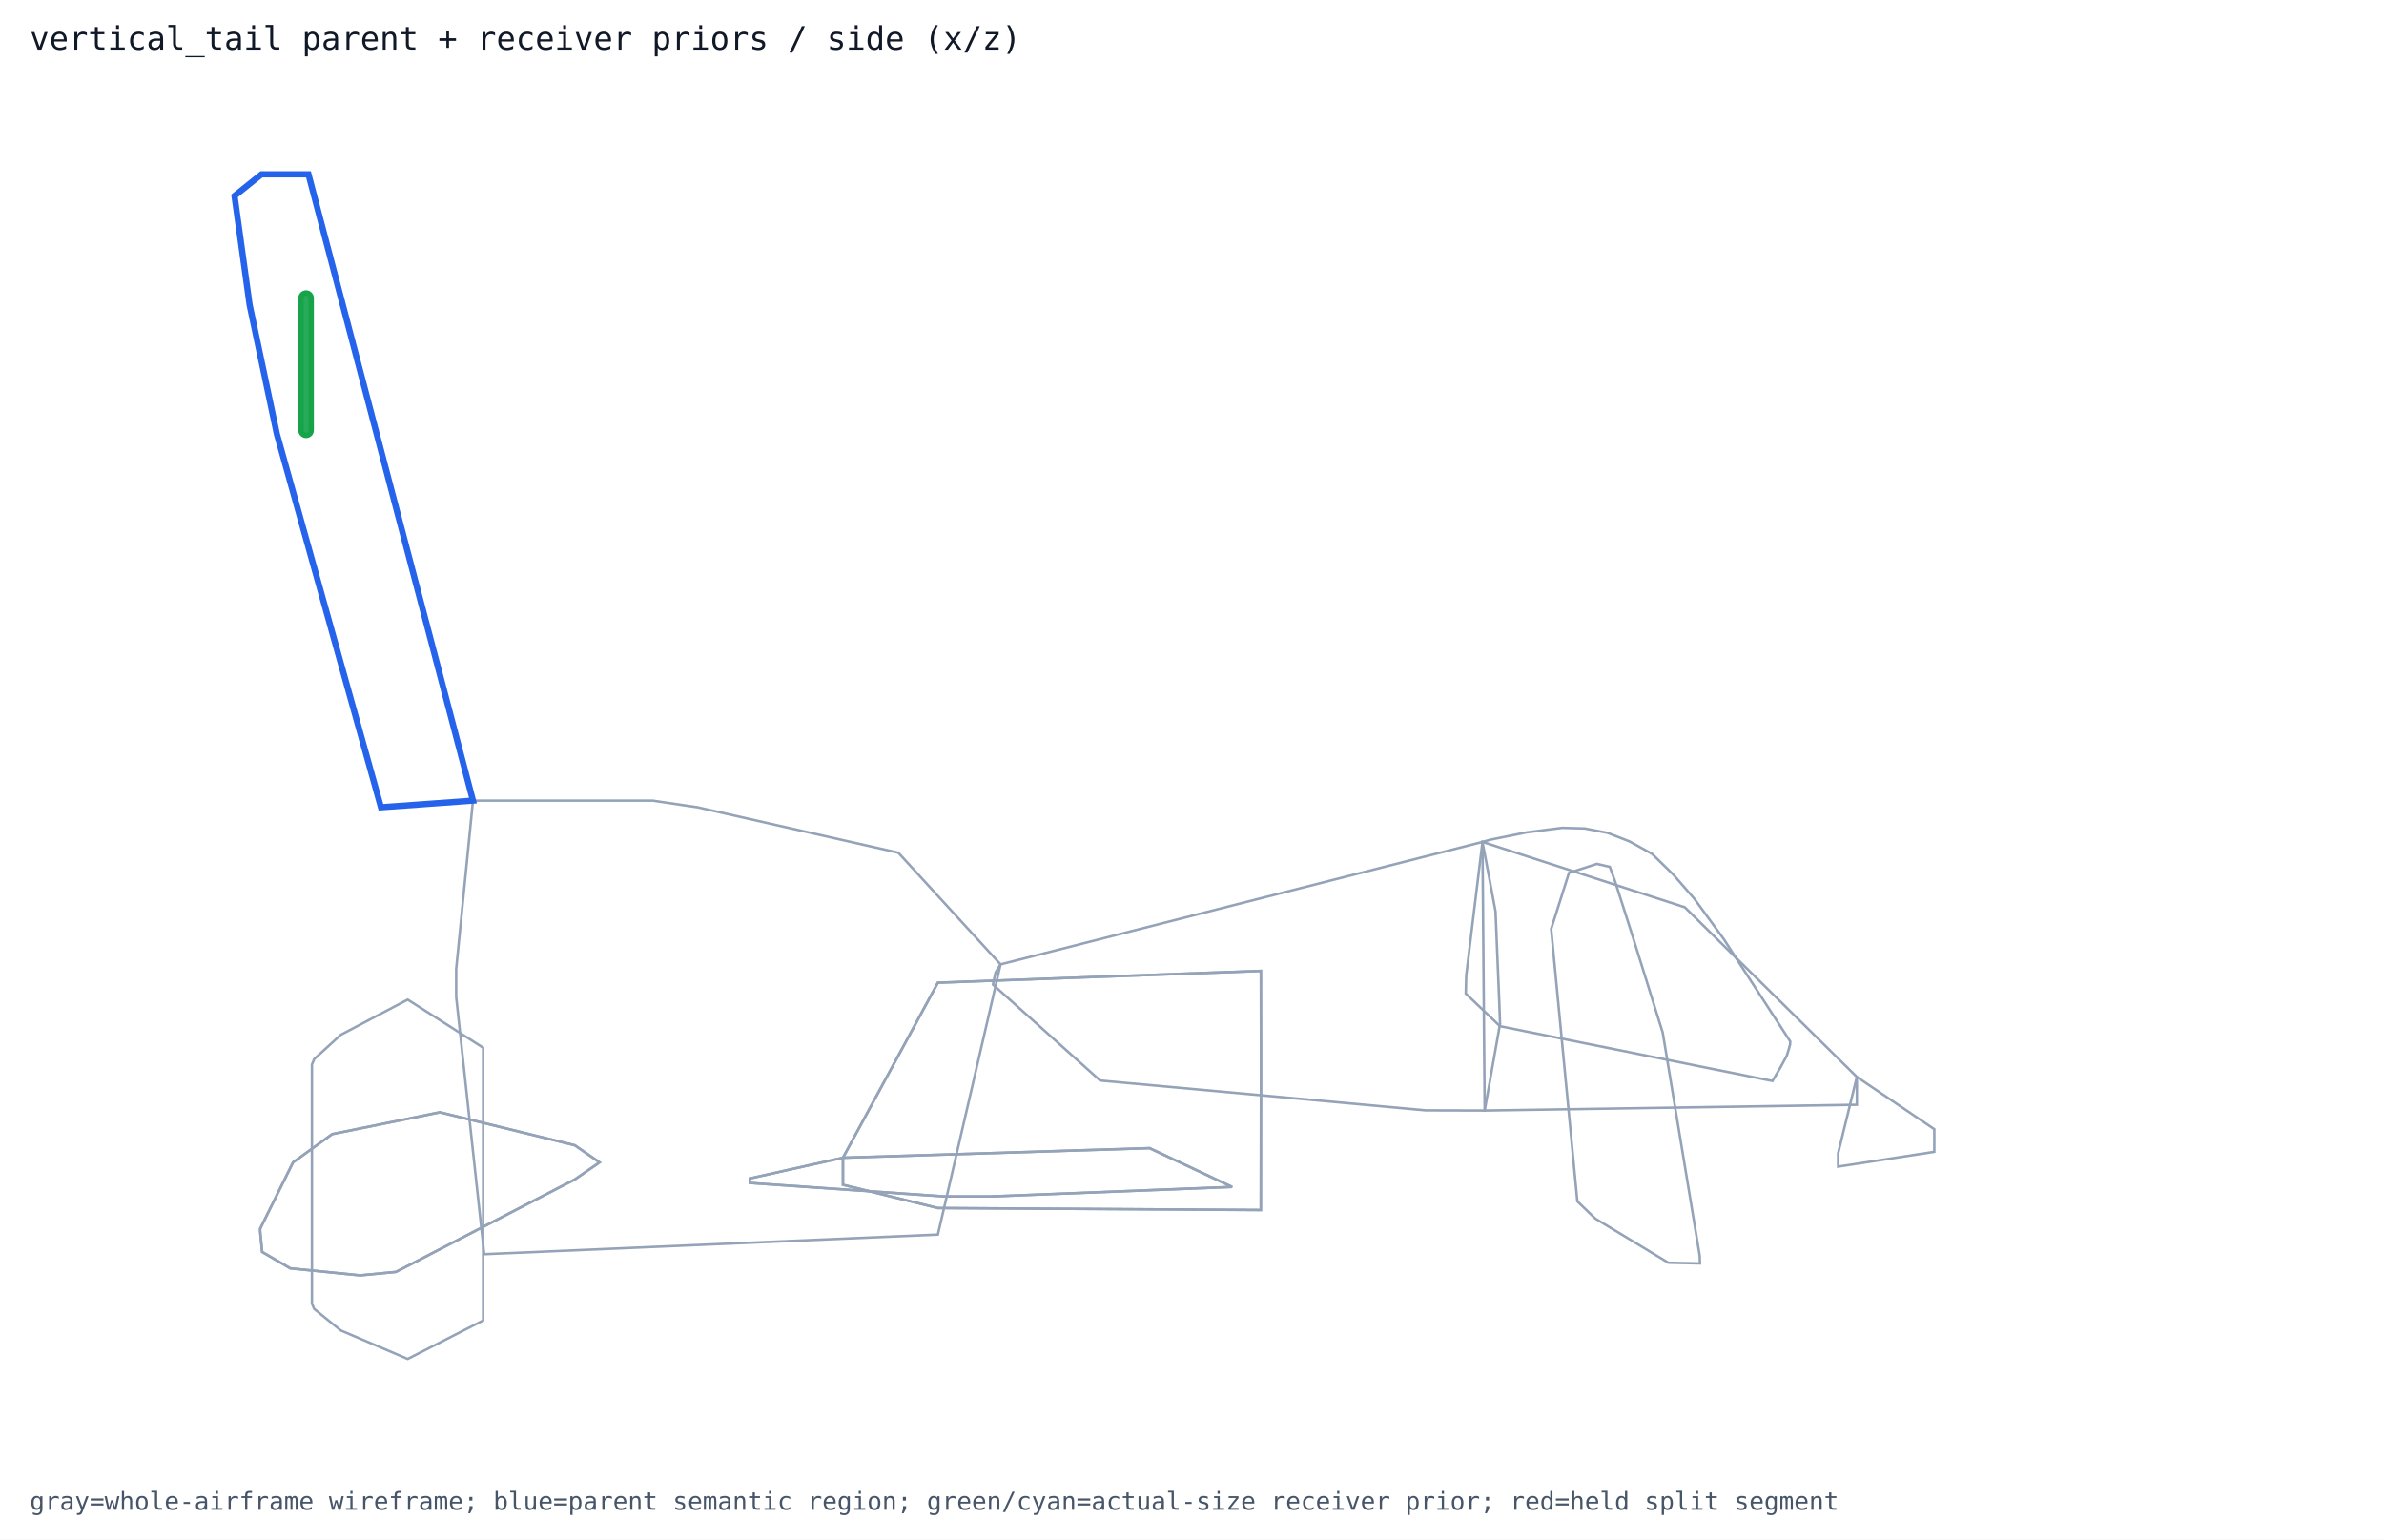
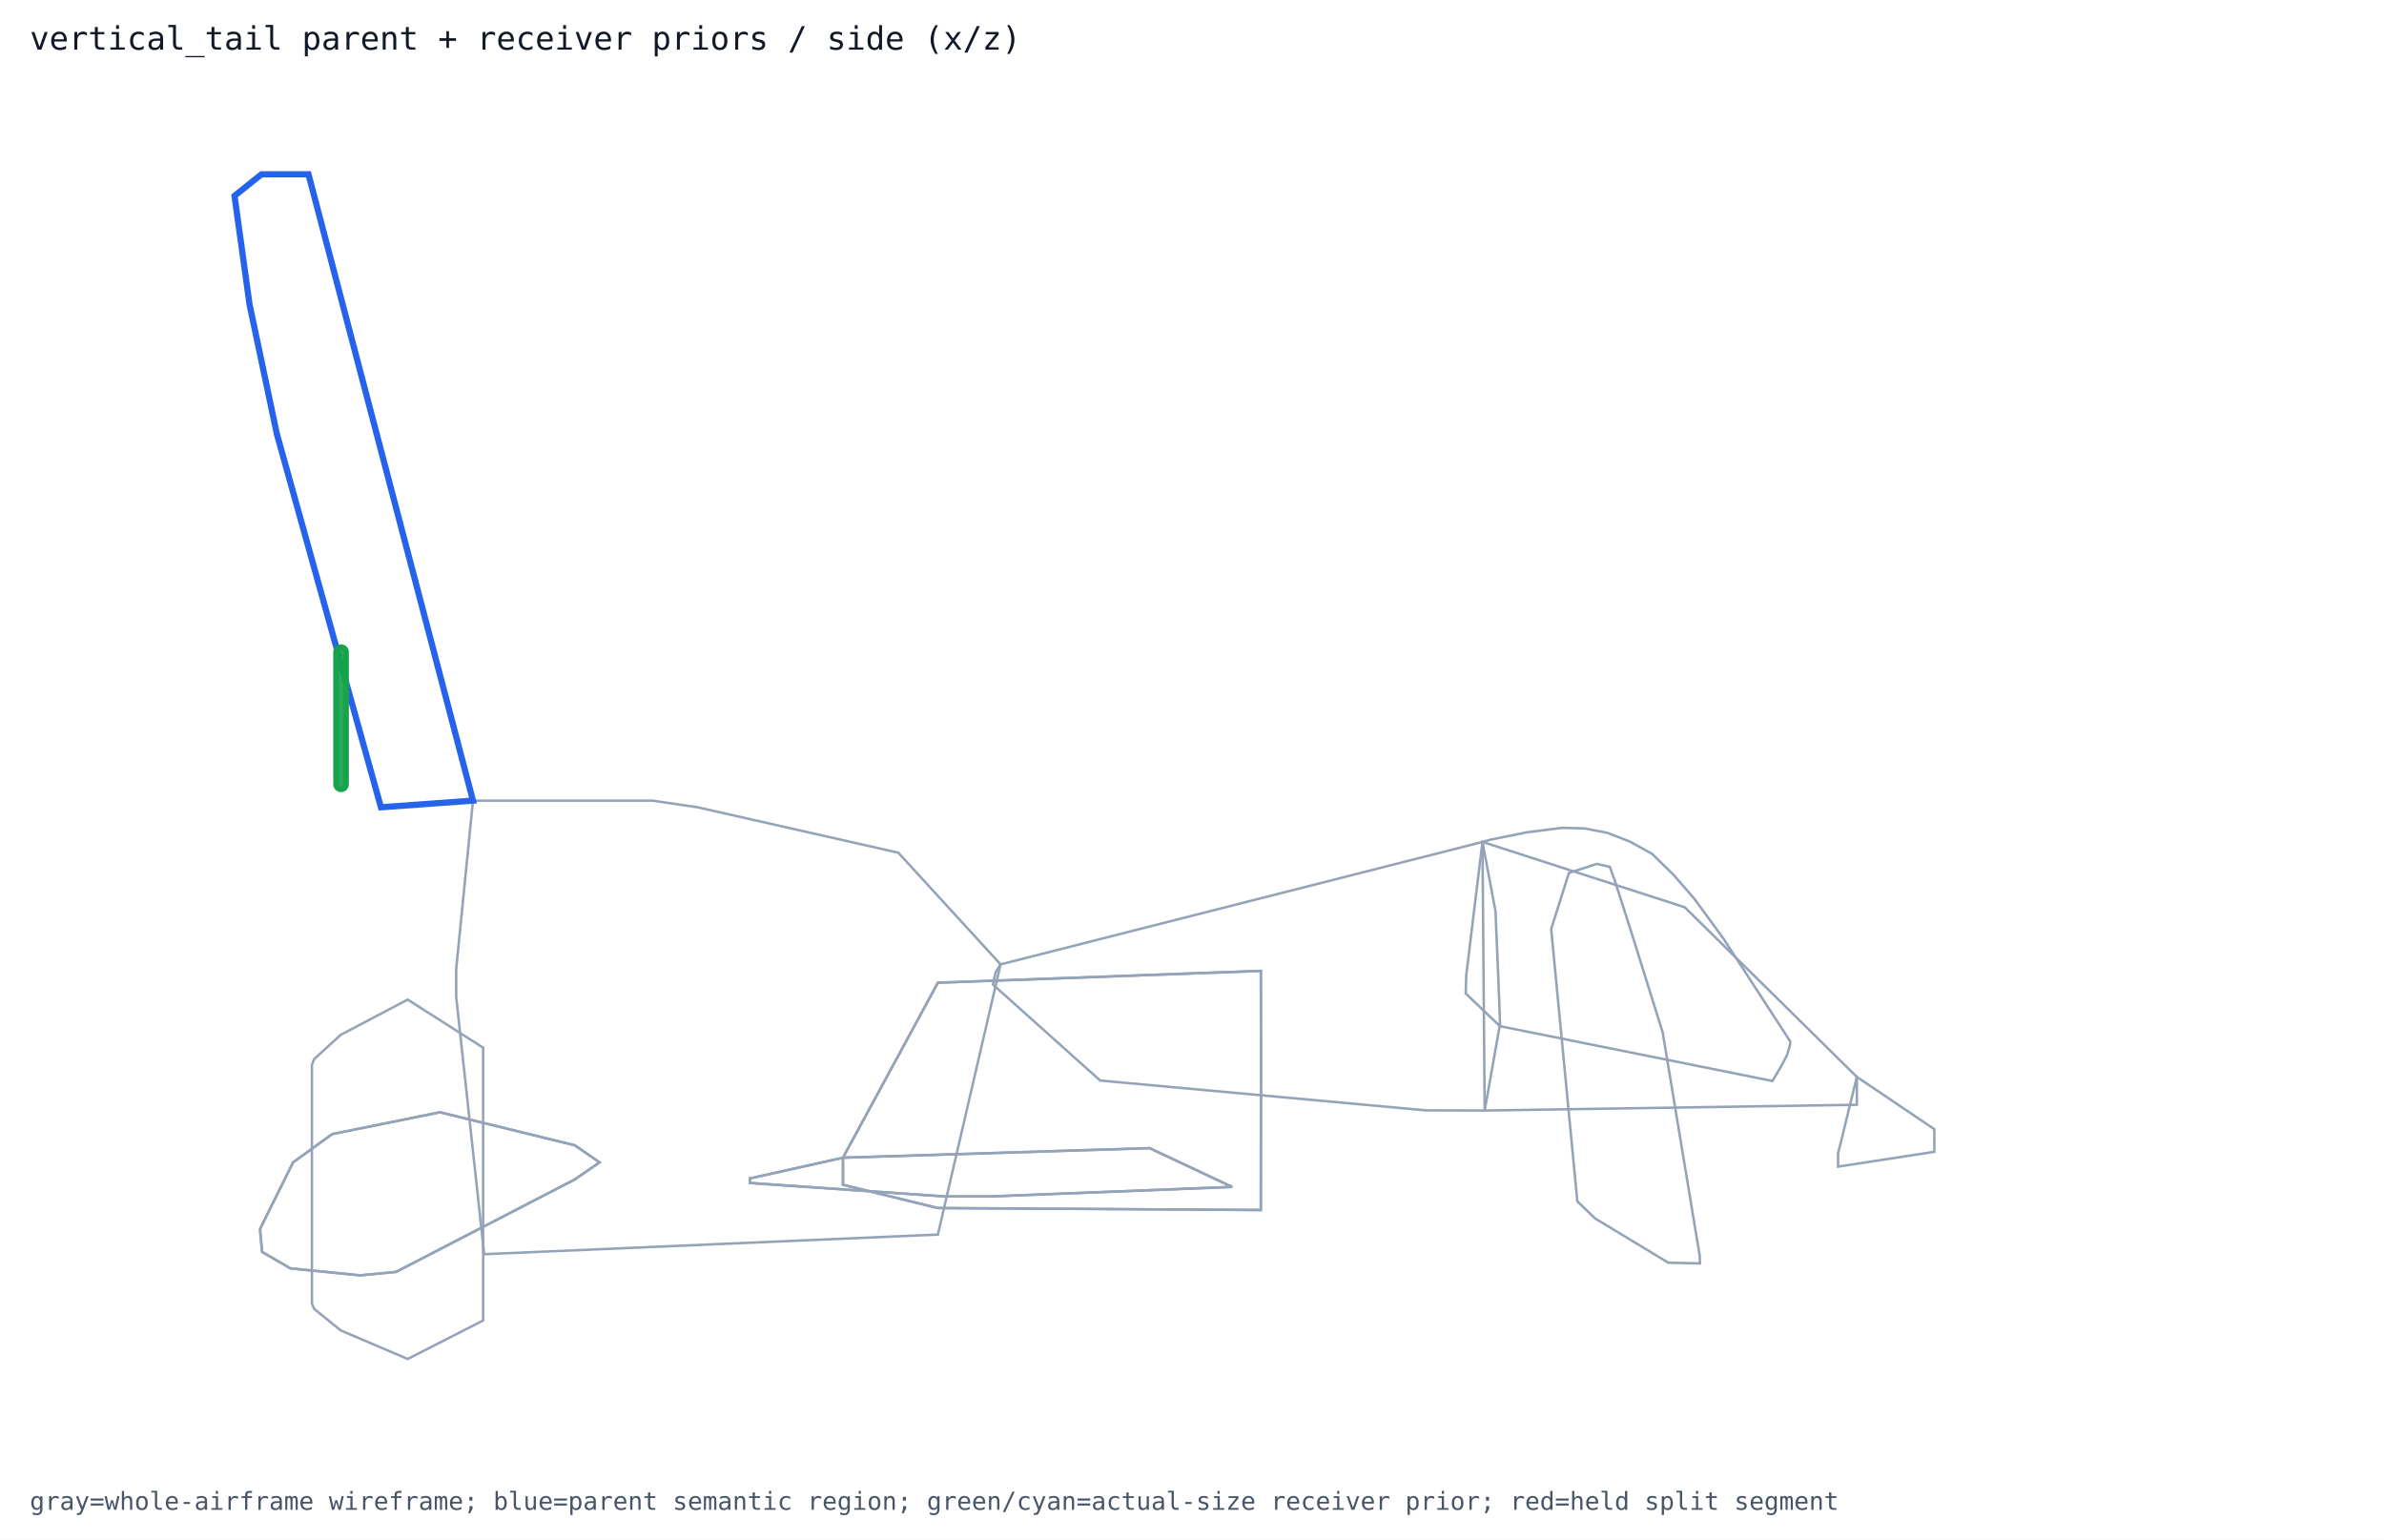
<svg xmlns="http://www.w3.org/2000/svg" width="960" height="620" viewBox="0 0 960 620">
  <rect x="0" y="0" width="960" height="620" fill="#ffffff" />
  <text x="12" y="20" font-size="13" font-family="monospace" fill="#111827">vertical_tail parent + receiver priors / side (x/z)</text>
  <polygon points="740.18,469.80 778.92,463.83 778.92,454.73 747.73,433.68 740.18,464.47" fill="none" stroke="#94a3b8" stroke-width="1.00" />
  <polygon points="596.97,339.05 597.85,447.21 747.73,444.89 747.73,433.68 678.43,365.36" fill="none" stroke="#94a3b8" stroke-width="1.00" />
  <polygon points="590.24,400.10 604.02,413.25 713.75,435.32 717.07,429.67 719.48,425.21 720.35,422.45 720.83,420.66 720.91,419.40 694.00,377.97 682.28,361.93 673.77,352.15 665.26,343.86 656.24,338.86 647.23,335.37 638.15,333.62 629.07,333.37 614.61,335.22 600.14,338.15 596.97,339.05 590.43,392.74 590.40,393.69" fill="none" stroke="#94a3b8" stroke-width="1.00" />
  <polygon points="399.84,396.48 443.02,435.13 574.08,447.14 597.85,447.21 604.05,412.30 603.73,403.36 602.22,367.00 596.97,339.05 402.91,388.36 400.94,391.50 400.39,393.94" fill="none" stroke="#94a3b8" stroke-width="1.00" />
  <polygon points="624.63,374.12 635.17,483.79 642.41,490.73 671.80,508.49 684.54,508.78 684.44,505.62 669.55,415.82 657.74,378.01 650.31,354.76 648.26,349.10 643.04,347.89 631.79,351.52" fill="none" stroke="#94a3b8" stroke-width="1.00" />
  <polygon points="183.70,401.47 194.97,505.07 377.67,497.16 402.91,388.36 361.74,343.39 280.88,325.09 262.72,322.41 190.46,322.41 183.70,390.22" fill="none" stroke="#94a3b8" stroke-width="1.00" />
  <polygon points="125.61,524.95 126.52,527.10 137.22,535.77 164.17,547.26 194.55,531.76 194.55,497.86 194.55,421.91 164.17,402.54 137.22,416.72 126.52,426.49 125.61,428.71" fill="none" stroke="#94a3b8" stroke-width="1.00" />
  <polygon points="301.94,474.56 301.97,476.38 380.25,481.81 398.61,481.81 496.17,477.98 462.91,462.36 339.45,466.21" fill="none" stroke="#94a3b8" stroke-width="1.00" />
  <polygon points="301.94,474.56 301.98,476.38 380.25,481.81 398.61,481.81 496.17,477.98 462.91,462.36 339.45,466.21" fill="none" stroke="#94a3b8" stroke-width="1.00" />
  <polygon points="339.45,477.12 377.67,486.48 507.71,487.28 507.78,426.71 507.73,390.98 377.67,395.74 339.45,466.21" fill="none" stroke="#94a3b8" stroke-width="1.00" />
  <polygon points="339.45,477.12 377.67,486.48 507.71,487.28 507.78,426.71 507.73,390.98 377.67,395.74 339.45,466.21" fill="none" stroke="#94a3b8" stroke-width="1.00" />
  <polygon points="104.77,495.86 105.56,504.16 116.91,510.77 145.02,513.59 159.41,512.21 162.14,510.82 231.44,474.97 241.43,468.09 231.44,461.20 177.15,447.91 133.77,456.70 118.01,468.09 104.77,494.80" fill="none" stroke="#94a3b8" stroke-width="1.00" />
  <polygon points="104.77,495.86 105.56,504.16 116.91,510.77 145.02,513.59 159.41,512.21 162.14,510.82 231.44,474.97 241.43,468.09 231.44,461.20 177.15,447.91 133.77,456.70 118.01,468.09 104.77,494.80" fill="none" stroke="#94a3b8" stroke-width="1.00" />
  <polygon points="94.44,78.88 100.51,122.73 111.49,174.77 153.40,325.09 190.46,322.41 124.22,70.19 105.29,70.19" fill="none" stroke="#94a3b8" stroke-width="1.00" />
  <polygon points="94.44,78.88 100.51,122.73 111.49,174.77 153.40,325.09 190.46,322.41 124.22,70.19 105.29,70.19" fill="none" stroke="#2563eb" stroke-width="2.50" />
-   <rect x="121.20" y="117.99" width="4.10" height="57.34" rx="2.05" ry="2.05" fill="#16a34a" fill-opacity="0.92" stroke="#16a34a" stroke-width="2.20" />
+   <rect x="135.29" y="260.55" width="4.10" height="57.34" rx="2.05" ry="2.05" fill="#16a34a" fill-opacity="0.92" stroke="#16a34a" stroke-width="2.20" />
  <text x="12" y="608" font-size="10" font-family="monospace" fill="#475569">gray=whole-airframe wireframe; blue=parent semantic region; green/cyan=actual-size receiver prior; red=held split segment</text>
</svg>
